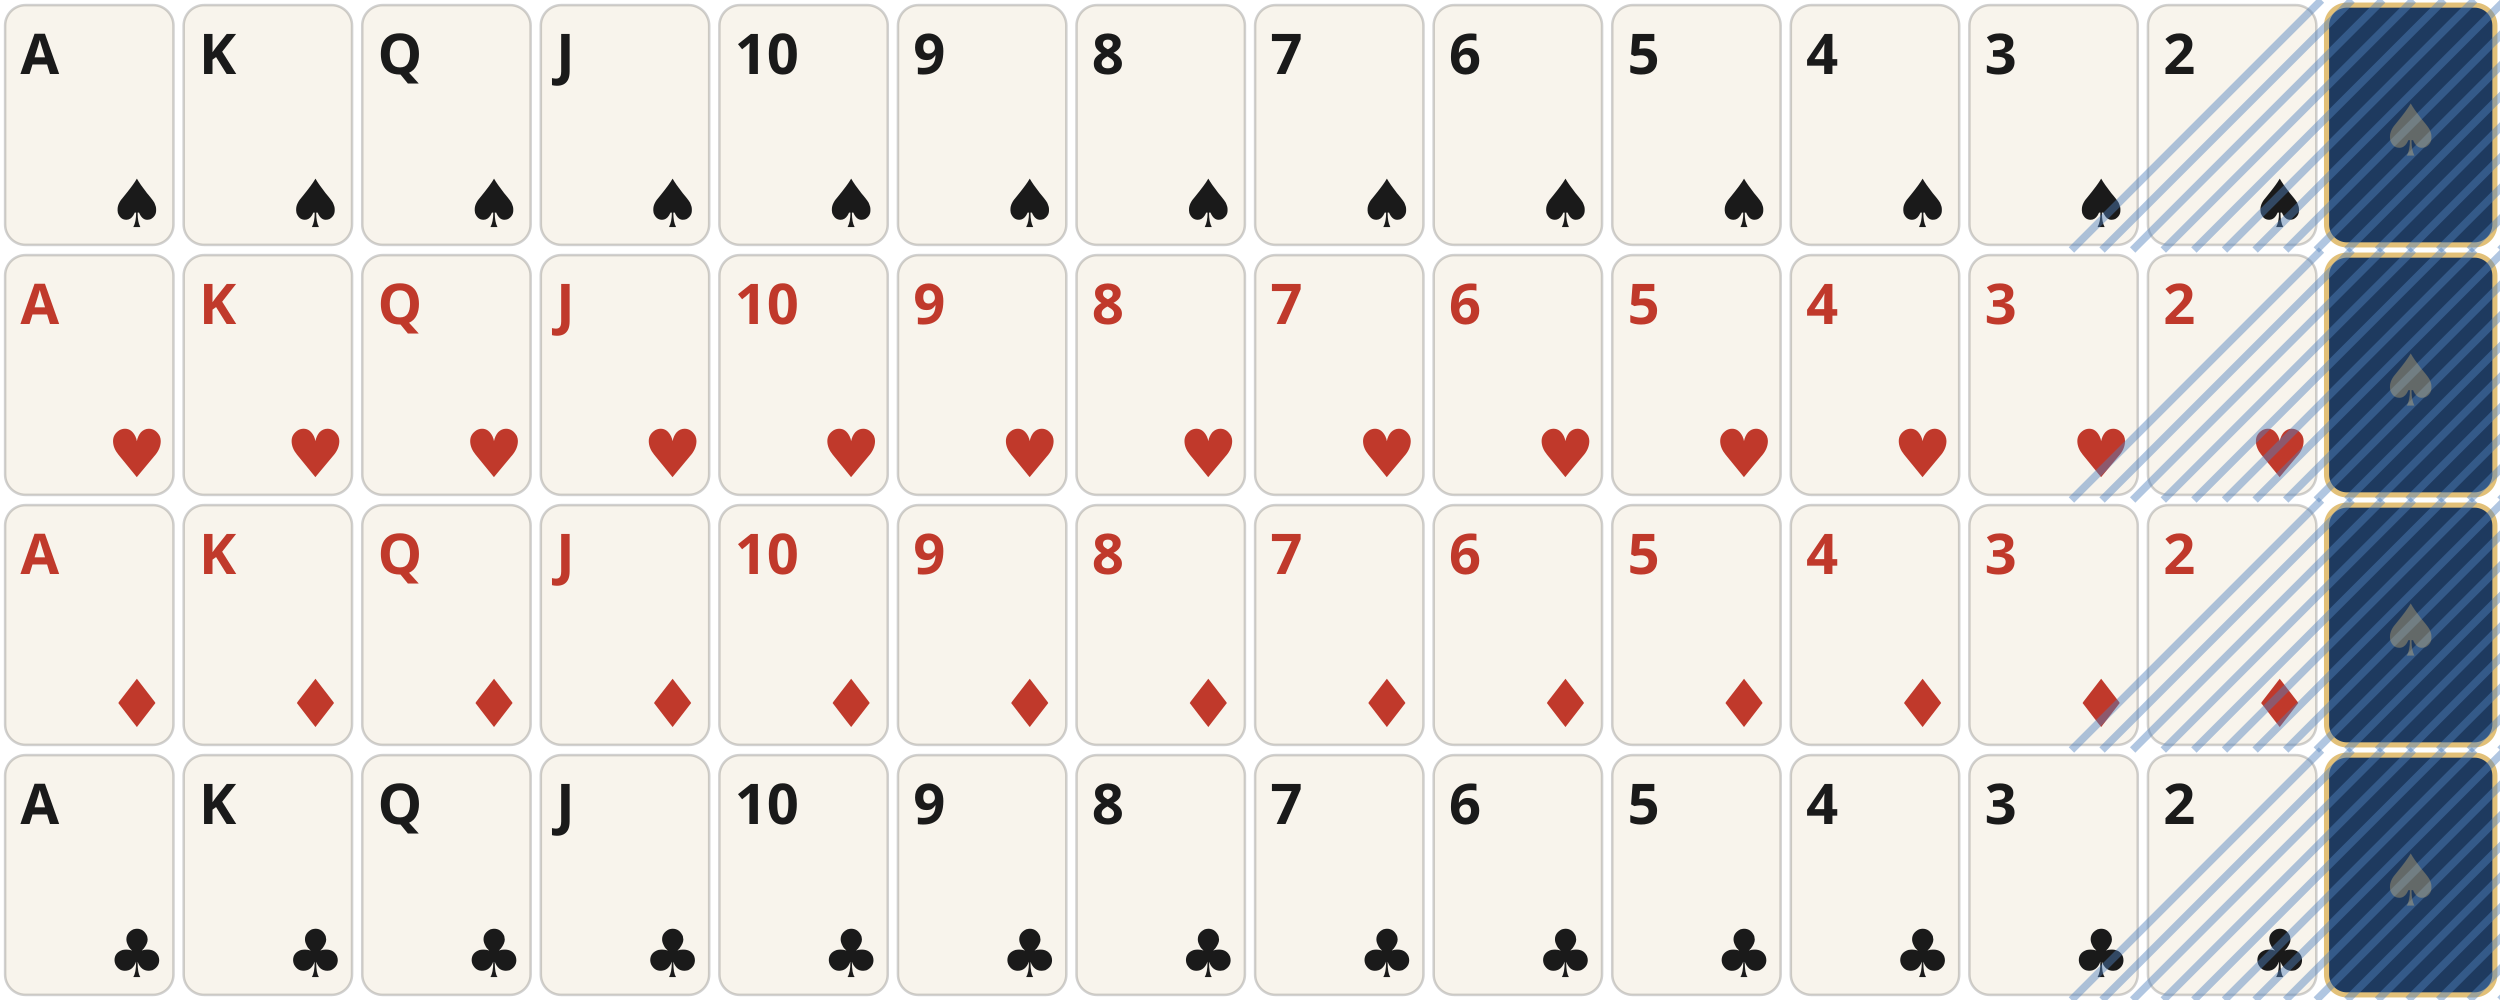
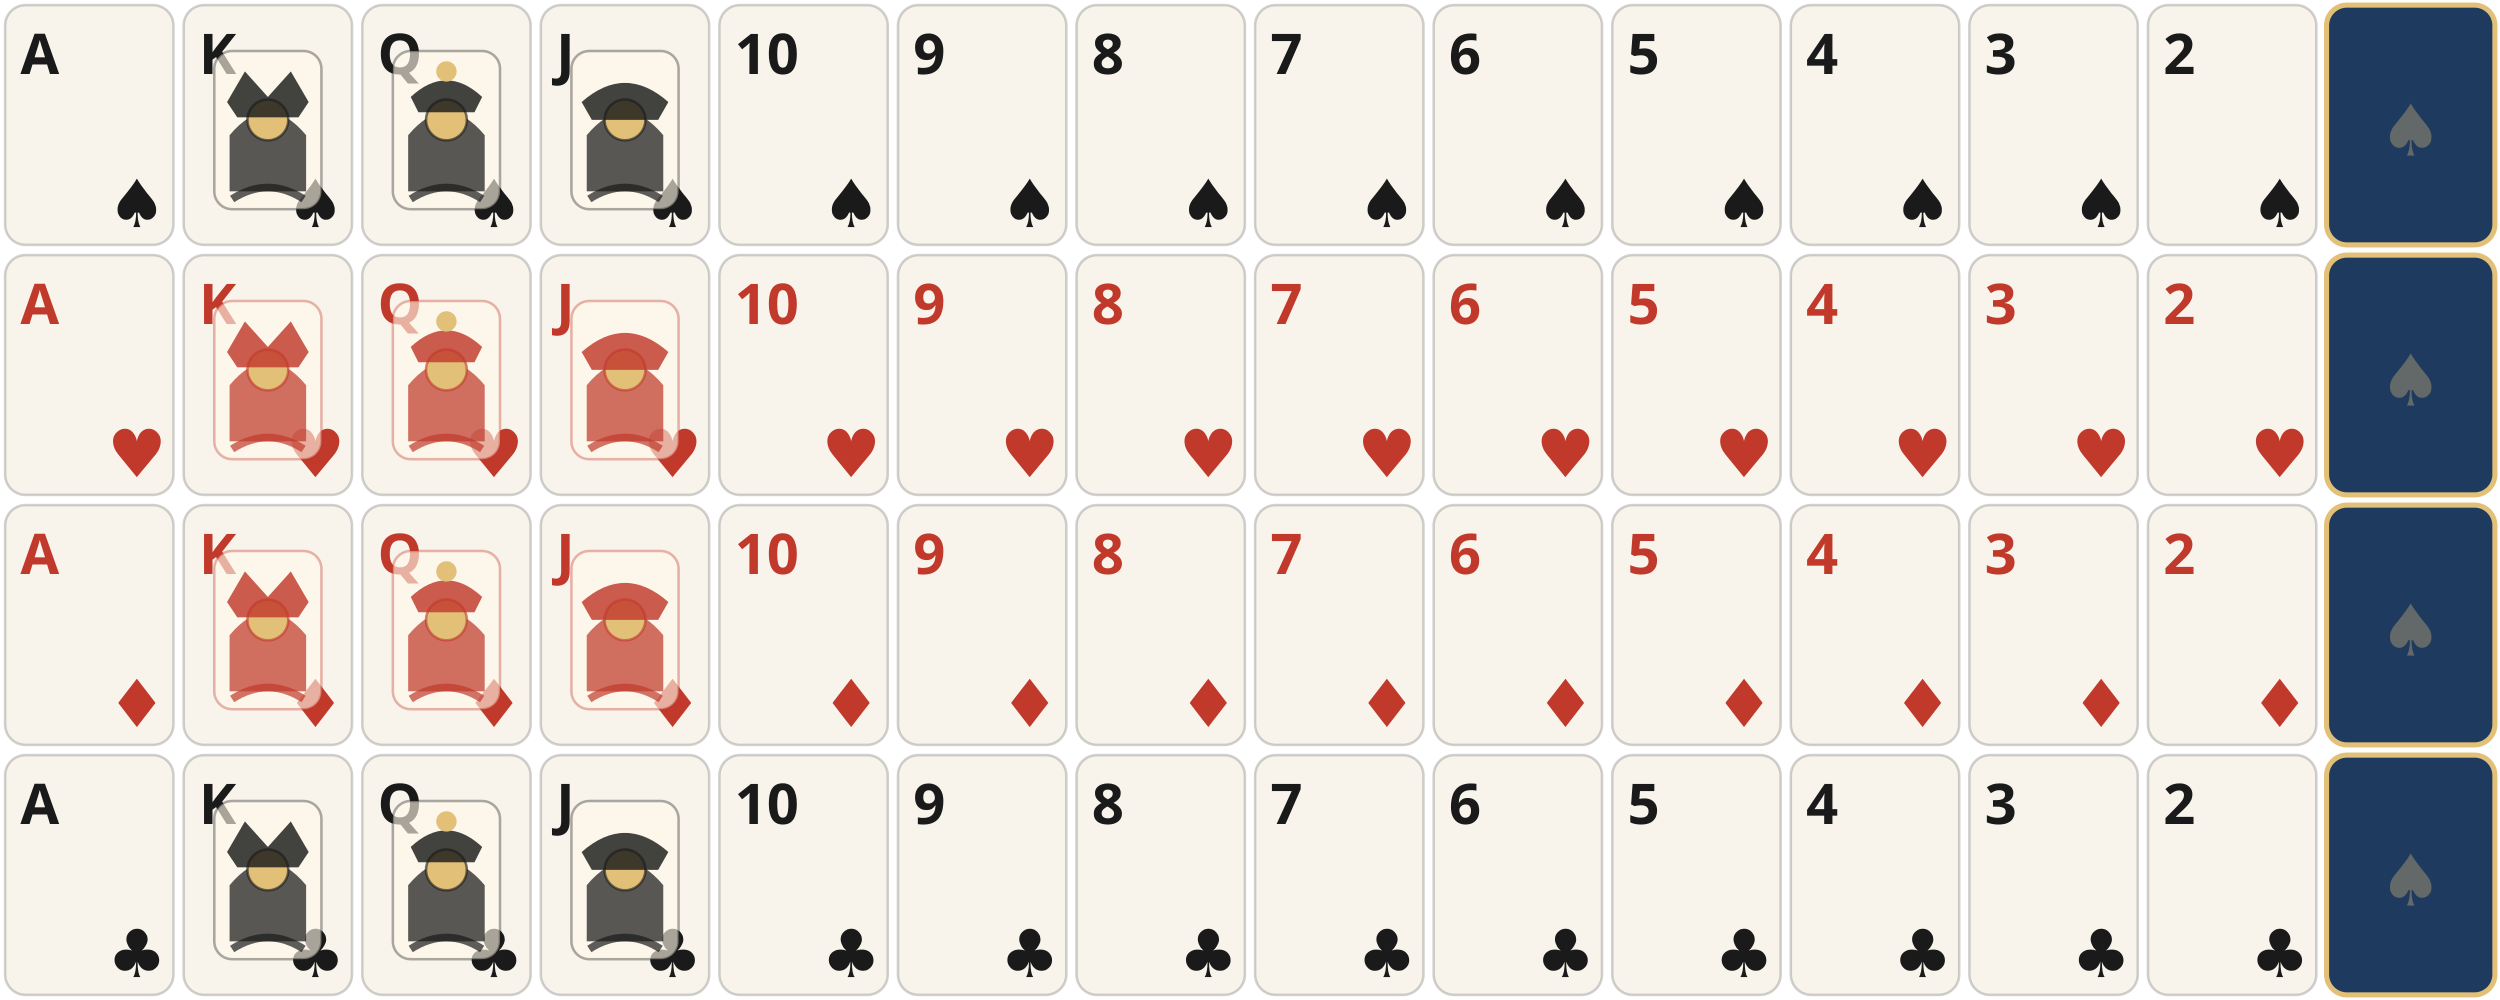
<svg xmlns="http://www.w3.org/2000/svg" width="980" height="392" viewBox="0 0 980 392">
  <rect x="2" y="2" width="66" height="94" rx="8" fill="#f8f4ec" stroke="#000" stroke-opacity=".18" />
  <text x="8" y="29" fill="#1a1a1a" font-family="PingFang SC,Hiragino Sans GB,Noto Sans SC,sans-serif" font-size="22" font-weight="700">A</text>
  <text x="42" y="89" fill="#1a1a1a" font-family="serif" font-size="26">♠</text>
  <rect x="72" y="2" width="66" height="94" rx="8" fill="#f8f4ec" stroke="#000" stroke-opacity=".18" />
  <text x="78" y="29" fill="#1a1a1a" font-family="PingFang SC,Hiragino Sans GB,Noto Sans SC,sans-serif" font-size="22" font-weight="700">K</text>
  <text x="112" y="89" fill="#1a1a1a" font-family="serif" font-size="26">♠</text>
+   <g>
+     <rect x="84" y="20" width="42" height="62" rx="7" fill="#fff8e8" fill-opacity=".62" stroke="#1a1a1a" stroke-opacity=".36" />
+     <path d="M 90 53 q 15 -18 30 0 v22 h-30 z" fill="#1a1a1a" fill-opacity=".72" />
+     <circle cx="105" cy="47" r="8" fill="#e2c078" stroke="#1a1a1a" stroke-opacity=".6" />
+     <path d="M 89 40 l 7 -12 9 10 9 -10 7 12 -4 6 h-24 z" fill="#1a1a1a" fill-opacity=".82" />
+     <path d="M 91 78 q 14 -9 28 0" fill="none" stroke="#1a1a1a" stroke-opacity=".7" stroke-width="3" />
+   </g>
  <rect x="142" y="2" width="66" height="94" rx="8" fill="#f8f4ec" stroke="#000" stroke-opacity=".18" />
  <text x="148" y="29" fill="#1a1a1a" font-family="PingFang SC,Hiragino Sans GB,Noto Sans SC,sans-serif" font-size="22" font-weight="700">Q</text>
  <text x="182" y="89" fill="#1a1a1a" font-family="serif" font-size="26">♠</text>
+   <g>
+     <rect x="154" y="20" width="42" height="62" rx="7" fill="#fff8e8" fill-opacity=".62" stroke="#1a1a1a" stroke-opacity=".36" />
+     <path d="M 160 53 q 15 -18 30 0 v22 h-30 z" fill="#1a1a1a" fill-opacity=".72" />
+     <circle cx="175" cy="47" r="8" fill="#e2c078" stroke="#1a1a1a" stroke-opacity=".6" />
+     <path d="M 161 38 q 14 -13 28 0 l -3 6 h-22 z" fill="#1a1a1a" fill-opacity=".82" />
+     <circle cx="175" cy="28" r="4" fill="#e2c078" />
+     <path d="M 161 78 q 14 -9 28 0" fill="none" stroke="#1a1a1a" stroke-opacity=".7" stroke-width="3" />
+   </g>
  <rect x="212" y="2" width="66" height="94" rx="8" fill="#f8f4ec" stroke="#000" stroke-opacity=".18" />
  <text x="218" y="29" fill="#1a1a1a" font-family="PingFang SC,Hiragino Sans GB,Noto Sans SC,sans-serif" font-size="22" font-weight="700">J</text>
  <text x="252" y="89" fill="#1a1a1a" font-family="serif" font-size="26">♠</text>
+   <g>
+     <rect x="224" y="20" width="42" height="62" rx="7" fill="#fff8e8" fill-opacity=".62" stroke="#1a1a1a" stroke-opacity=".36" />
+     <path d="M 230 53 q 15 -18 30 0 v22 h-30 z" fill="#1a1a1a" fill-opacity=".72" />
+     <circle cx="245" cy="47" r="8" fill="#e2c078" stroke="#1a1a1a" stroke-opacity=".6" />
+     <path d="M 228 40 q 17 -15 34 0 l -4 7 h-26 z" fill="#1a1a1a" fill-opacity=".82" />
+     <path d="M 231 78 q 14 -9 28 0" fill="none" stroke="#1a1a1a" stroke-opacity=".7" stroke-width="3" />
+   </g>
  <rect x="282" y="2" width="66" height="94" rx="8" fill="#f8f4ec" stroke="#000" stroke-opacity=".18" />
  <text x="288" y="29" fill="#1a1a1a" font-family="PingFang SC,Hiragino Sans GB,Noto Sans SC,sans-serif" font-size="22" font-weight="700">10</text>
  <text x="322" y="89" fill="#1a1a1a" font-family="serif" font-size="26">♠</text>
  <rect x="352" y="2" width="66" height="94" rx="8" fill="#f8f4ec" stroke="#000" stroke-opacity=".18" />
  <text x="358" y="29" fill="#1a1a1a" font-family="PingFang SC,Hiragino Sans GB,Noto Sans SC,sans-serif" font-size="22" font-weight="700">9</text>
  <text x="392" y="89" fill="#1a1a1a" font-family="serif" font-size="26">♠</text>
  <rect x="422" y="2" width="66" height="94" rx="8" fill="#f8f4ec" stroke="#000" stroke-opacity=".18" />
  <text x="428" y="29" fill="#1a1a1a" font-family="PingFang SC,Hiragino Sans GB,Noto Sans SC,sans-serif" font-size="22" font-weight="700">8</text>
  <text x="462" y="89" fill="#1a1a1a" font-family="serif" font-size="26">♠</text>
  <rect x="492" y="2" width="66" height="94" rx="8" fill="#f8f4ec" stroke="#000" stroke-opacity=".18" />
  <text x="498" y="29" fill="#1a1a1a" font-family="PingFang SC,Hiragino Sans GB,Noto Sans SC,sans-serif" font-size="22" font-weight="700">7</text>
  <text x="532" y="89" fill="#1a1a1a" font-family="serif" font-size="26">♠</text>
  <rect x="562" y="2" width="66" height="94" rx="8" fill="#f8f4ec" stroke="#000" stroke-opacity=".18" />
  <text x="568" y="29" fill="#1a1a1a" font-family="PingFang SC,Hiragino Sans GB,Noto Sans SC,sans-serif" font-size="22" font-weight="700">6</text>
  <text x="602" y="89" fill="#1a1a1a" font-family="serif" font-size="26">♠</text>
  <rect x="632" y="2" width="66" height="94" rx="8" fill="#f8f4ec" stroke="#000" stroke-opacity=".18" />
  <text x="638" y="29" fill="#1a1a1a" font-family="PingFang SC,Hiragino Sans GB,Noto Sans SC,sans-serif" font-size="22" font-weight="700">5</text>
  <text x="672" y="89" fill="#1a1a1a" font-family="serif" font-size="26">♠</text>
  <rect x="702" y="2" width="66" height="94" rx="8" fill="#f8f4ec" stroke="#000" stroke-opacity=".18" />
  <text x="708" y="29" fill="#1a1a1a" font-family="PingFang SC,Hiragino Sans GB,Noto Sans SC,sans-serif" font-size="22" font-weight="700">4</text>
  <text x="742" y="89" fill="#1a1a1a" font-family="serif" font-size="26">♠</text>
  <rect x="772" y="2" width="66" height="94" rx="8" fill="#f8f4ec" stroke="#000" stroke-opacity=".18" />
  <text x="778" y="29" fill="#1a1a1a" font-family="PingFang SC,Hiragino Sans GB,Noto Sans SC,sans-serif" font-size="22" font-weight="700">3</text>
  <text x="812" y="89" fill="#1a1a1a" font-family="serif" font-size="26">♠</text>
  <rect x="842" y="2" width="66" height="94" rx="8" fill="#f8f4ec" stroke="#000" stroke-opacity=".18" />
  <text x="848" y="29" fill="#1a1a1a" font-family="PingFang SC,Hiragino Sans GB,Noto Sans SC,sans-serif" font-size="22" font-weight="700">2</text>
  <text x="882" y="89" fill="#1a1a1a" font-family="serif" font-size="26">♠</text>
  <rect x="912" y="2" width="66" height="94" rx="8" fill="#1e3a5f" stroke="#e2c078" stroke-width="2" />
-   <path d="M 812 98 L 910 0" stroke="#5082be" stroke-opacity=".45" stroke-width="3" />
-   <path d="M 824 98 L 922 0" stroke="#5082be" stroke-opacity=".45" stroke-width="3" />
-   <path d="M 836 98 L 934 0" stroke="#5082be" stroke-opacity=".45" stroke-width="3" />
-   <path d="M 848 98 L 946 0" stroke="#5082be" stroke-opacity=".45" stroke-width="3" />
-   <path d="M 860 98 L 958 0" stroke="#5082be" stroke-opacity=".45" stroke-width="3" />
-   <path d="M 872 98 L 970 0" stroke="#5082be" stroke-opacity=".45" stroke-width="3" />
-   <path d="M 884 98 L 982 0" stroke="#5082be" stroke-opacity=".45" stroke-width="3" />
-   <path d="M 896 98 L 994 0" stroke="#5082be" stroke-opacity=".45" stroke-width="3" />
-   <path d="M 908 98 L 1006 0" stroke="#5082be" stroke-opacity=".45" stroke-width="3" />
-   <path d="M 920 98 L 1018 0" stroke="#5082be" stroke-opacity=".45" stroke-width="3" />
-   <path d="M 932 98 L 1030 0" stroke="#5082be" stroke-opacity=".45" stroke-width="3" />
-   <path d="M 944 98 L 1042 0" stroke="#5082be" stroke-opacity=".45" stroke-width="3" />
-   <path d="M 956 98 L 1054 0" stroke="#5082be" stroke-opacity=".45" stroke-width="3" />
-   <path d="M 968 98 L 1066 0" stroke="#5082be" stroke-opacity=".45" stroke-width="3" />
-   <path d="M 980 98 L 1078 0" stroke="#5082be" stroke-opacity=".45" stroke-width="3" />
-   <path d="M 992 98 L 1090 0" stroke="#5082be" stroke-opacity=".45" stroke-width="3" />
-   <path d="M 1004 98 L 1102 0" stroke="#5082be" stroke-opacity=".45" stroke-width="3" />
-   <path d="M 1016 98 L 1114 0" stroke="#5082be" stroke-opacity=".45" stroke-width="3" />
-   <path d="M 1028 98 L 1126 0" stroke="#5082be" stroke-opacity=".45" stroke-width="3" />
-   <path d="M 1040 98 L 1138 0" stroke="#5082be" stroke-opacity=".45" stroke-width="3" />
-   <path d="M 1052 98 L 1150 0" stroke="#5082be" stroke-opacity=".45" stroke-width="3" />
-   <path d="M 1064 98 L 1162 0" stroke="#5082be" stroke-opacity=".45" stroke-width="3" />
-   <path d="M 1076 98 L 1174 0" stroke="#5082be" stroke-opacity=".45" stroke-width="3" />
  <text x="945" y="61" text-anchor="middle" fill="#e2c078" fill-opacity=".35" font-family="serif" font-size="28">♠</text>
  <rect x="2" y="100" width="66" height="94" rx="8" fill="#f8f4ec" stroke="#000" stroke-opacity=".18" />
  <text x="8" y="127" fill="#c0392b" font-family="PingFang SC,Hiragino Sans GB,Noto Sans SC,sans-serif" font-size="22" font-weight="700">A</text>
  <text x="42" y="187" fill="#c0392b" font-family="serif" font-size="26">♥</text>
  <rect x="72" y="100" width="66" height="94" rx="8" fill="#f8f4ec" stroke="#000" stroke-opacity=".18" />
  <text x="78" y="127" fill="#c0392b" font-family="PingFang SC,Hiragino Sans GB,Noto Sans SC,sans-serif" font-size="22" font-weight="700">K</text>
  <text x="112" y="187" fill="#c0392b" font-family="serif" font-size="26">♥</text>
+   <g>
+     <rect x="84" y="118" width="42" height="62" rx="7" fill="#fff8e8" fill-opacity=".62" stroke="#c0392b" stroke-opacity=".36" />
+     <path d="M 90 151 q 15 -18 30 0 v22 h-30 z" fill="#c0392b" fill-opacity=".72" />
+     <circle cx="105" cy="145" r="8" fill="#e2c078" stroke="#c0392b" stroke-opacity=".6" />
+     <path d="M 89 138 l 7 -12 9 10 9 -10 7 12 -4 6 h-24 z" fill="#c0392b" fill-opacity=".82" />
+     <path d="M 91 176 q 14 -9 28 0" fill="none" stroke="#c0392b" stroke-opacity=".7" stroke-width="3" />
+   </g>
  <rect x="142" y="100" width="66" height="94" rx="8" fill="#f8f4ec" stroke="#000" stroke-opacity=".18" />
  <text x="148" y="127" fill="#c0392b" font-family="PingFang SC,Hiragino Sans GB,Noto Sans SC,sans-serif" font-size="22" font-weight="700">Q</text>
  <text x="182" y="187" fill="#c0392b" font-family="serif" font-size="26">♥</text>
+   <g>
+     <rect x="154" y="118" width="42" height="62" rx="7" fill="#fff8e8" fill-opacity=".62" stroke="#c0392b" stroke-opacity=".36" />
+     <path d="M 160 151 q 15 -18 30 0 v22 h-30 z" fill="#c0392b" fill-opacity=".72" />
+     <circle cx="175" cy="145" r="8" fill="#e2c078" stroke="#c0392b" stroke-opacity=".6" />
+     <path d="M 161 136 q 14 -13 28 0 l -3 6 h-22 z" fill="#c0392b" fill-opacity=".82" />
+     <circle cx="175" cy="126" r="4" fill="#e2c078" />
+     <path d="M 161 176 q 14 -9 28 0" fill="none" stroke="#c0392b" stroke-opacity=".7" stroke-width="3" />
+   </g>
  <rect x="212" y="100" width="66" height="94" rx="8" fill="#f8f4ec" stroke="#000" stroke-opacity=".18" />
  <text x="218" y="127" fill="#c0392b" font-family="PingFang SC,Hiragino Sans GB,Noto Sans SC,sans-serif" font-size="22" font-weight="700">J</text>
  <text x="252" y="187" fill="#c0392b" font-family="serif" font-size="26">♥</text>
+   <g>
+     <rect x="224" y="118" width="42" height="62" rx="7" fill="#fff8e8" fill-opacity=".62" stroke="#c0392b" stroke-opacity=".36" />
+     <path d="M 230 151 q 15 -18 30 0 v22 h-30 z" fill="#c0392b" fill-opacity=".72" />
+     <circle cx="245" cy="145" r="8" fill="#e2c078" stroke="#c0392b" stroke-opacity=".6" />
+     <path d="M 228 138 q 17 -15 34 0 l -4 7 h-26 z" fill="#c0392b" fill-opacity=".82" />
+     <path d="M 231 176 q 14 -9 28 0" fill="none" stroke="#c0392b" stroke-opacity=".7" stroke-width="3" />
+   </g>
  <rect x="282" y="100" width="66" height="94" rx="8" fill="#f8f4ec" stroke="#000" stroke-opacity=".18" />
  <text x="288" y="127" fill="#c0392b" font-family="PingFang SC,Hiragino Sans GB,Noto Sans SC,sans-serif" font-size="22" font-weight="700">10</text>
  <text x="322" y="187" fill="#c0392b" font-family="serif" font-size="26">♥</text>
  <rect x="352" y="100" width="66" height="94" rx="8" fill="#f8f4ec" stroke="#000" stroke-opacity=".18" />
  <text x="358" y="127" fill="#c0392b" font-family="PingFang SC,Hiragino Sans GB,Noto Sans SC,sans-serif" font-size="22" font-weight="700">9</text>
  <text x="392" y="187" fill="#c0392b" font-family="serif" font-size="26">♥</text>
  <rect x="422" y="100" width="66" height="94" rx="8" fill="#f8f4ec" stroke="#000" stroke-opacity=".18" />
  <text x="428" y="127" fill="#c0392b" font-family="PingFang SC,Hiragino Sans GB,Noto Sans SC,sans-serif" font-size="22" font-weight="700">8</text>
  <text x="462" y="187" fill="#c0392b" font-family="serif" font-size="26">♥</text>
  <rect x="492" y="100" width="66" height="94" rx="8" fill="#f8f4ec" stroke="#000" stroke-opacity=".18" />
  <text x="498" y="127" fill="#c0392b" font-family="PingFang SC,Hiragino Sans GB,Noto Sans SC,sans-serif" font-size="22" font-weight="700">7</text>
  <text x="532" y="187" fill="#c0392b" font-family="serif" font-size="26">♥</text>
  <rect x="562" y="100" width="66" height="94" rx="8" fill="#f8f4ec" stroke="#000" stroke-opacity=".18" />
  <text x="568" y="127" fill="#c0392b" font-family="PingFang SC,Hiragino Sans GB,Noto Sans SC,sans-serif" font-size="22" font-weight="700">6</text>
  <text x="602" y="187" fill="#c0392b" font-family="serif" font-size="26">♥</text>
  <rect x="632" y="100" width="66" height="94" rx="8" fill="#f8f4ec" stroke="#000" stroke-opacity=".18" />
  <text x="638" y="127" fill="#c0392b" font-family="PingFang SC,Hiragino Sans GB,Noto Sans SC,sans-serif" font-size="22" font-weight="700">5</text>
  <text x="672" y="187" fill="#c0392b" font-family="serif" font-size="26">♥</text>
  <rect x="702" y="100" width="66" height="94" rx="8" fill="#f8f4ec" stroke="#000" stroke-opacity=".18" />
  <text x="708" y="127" fill="#c0392b" font-family="PingFang SC,Hiragino Sans GB,Noto Sans SC,sans-serif" font-size="22" font-weight="700">4</text>
  <text x="742" y="187" fill="#c0392b" font-family="serif" font-size="26">♥</text>
  <rect x="772" y="100" width="66" height="94" rx="8" fill="#f8f4ec" stroke="#000" stroke-opacity=".18" />
  <text x="778" y="127" fill="#c0392b" font-family="PingFang SC,Hiragino Sans GB,Noto Sans SC,sans-serif" font-size="22" font-weight="700">3</text>
  <text x="812" y="187" fill="#c0392b" font-family="serif" font-size="26">♥</text>
  <rect x="842" y="100" width="66" height="94" rx="8" fill="#f8f4ec" stroke="#000" stroke-opacity=".18" />
  <text x="848" y="127" fill="#c0392b" font-family="PingFang SC,Hiragino Sans GB,Noto Sans SC,sans-serif" font-size="22" font-weight="700">2</text>
  <text x="882" y="187" fill="#c0392b" font-family="serif" font-size="26">♥</text>
  <rect x="912" y="100" width="66" height="94" rx="8" fill="#1e3a5f" stroke="#e2c078" stroke-width="2" />
-   <path d="M 812 196 L 910 98" stroke="#5082be" stroke-opacity=".45" stroke-width="3" />
-   <path d="M 824 196 L 922 98" stroke="#5082be" stroke-opacity=".45" stroke-width="3" />
-   <path d="M 836 196 L 934 98" stroke="#5082be" stroke-opacity=".45" stroke-width="3" />
-   <path d="M 848 196 L 946 98" stroke="#5082be" stroke-opacity=".45" stroke-width="3" />
-   <path d="M 860 196 L 958 98" stroke="#5082be" stroke-opacity=".45" stroke-width="3" />
-   <path d="M 872 196 L 970 98" stroke="#5082be" stroke-opacity=".45" stroke-width="3" />
-   <path d="M 884 196 L 982 98" stroke="#5082be" stroke-opacity=".45" stroke-width="3" />
-   <path d="M 896 196 L 994 98" stroke="#5082be" stroke-opacity=".45" stroke-width="3" />
-   <path d="M 908 196 L 1006 98" stroke="#5082be" stroke-opacity=".45" stroke-width="3" />
-   <path d="M 920 196 L 1018 98" stroke="#5082be" stroke-opacity=".45" stroke-width="3" />
-   <path d="M 932 196 L 1030 98" stroke="#5082be" stroke-opacity=".45" stroke-width="3" />
-   <path d="M 944 196 L 1042 98" stroke="#5082be" stroke-opacity=".45" stroke-width="3" />
-   <path d="M 956 196 L 1054 98" stroke="#5082be" stroke-opacity=".45" stroke-width="3" />
-   <path d="M 968 196 L 1066 98" stroke="#5082be" stroke-opacity=".45" stroke-width="3" />
-   <path d="M 980 196 L 1078 98" stroke="#5082be" stroke-opacity=".45" stroke-width="3" />
-   <path d="M 992 196 L 1090 98" stroke="#5082be" stroke-opacity=".45" stroke-width="3" />
-   <path d="M 1004 196 L 1102 98" stroke="#5082be" stroke-opacity=".45" stroke-width="3" />
-   <path d="M 1016 196 L 1114 98" stroke="#5082be" stroke-opacity=".45" stroke-width="3" />
-   <path d="M 1028 196 L 1126 98" stroke="#5082be" stroke-opacity=".45" stroke-width="3" />
-   <path d="M 1040 196 L 1138 98" stroke="#5082be" stroke-opacity=".45" stroke-width="3" />
-   <path d="M 1052 196 L 1150 98" stroke="#5082be" stroke-opacity=".45" stroke-width="3" />
-   <path d="M 1064 196 L 1162 98" stroke="#5082be" stroke-opacity=".45" stroke-width="3" />
-   <path d="M 1076 196 L 1174 98" stroke="#5082be" stroke-opacity=".45" stroke-width="3" />
  <text x="945" y="159" text-anchor="middle" fill="#e2c078" fill-opacity=".35" font-family="serif" font-size="28">♠</text>
  <rect x="2" y="198" width="66" height="94" rx="8" fill="#f8f4ec" stroke="#000" stroke-opacity=".18" />
  <text x="8" y="225" fill="#c0392b" font-family="PingFang SC,Hiragino Sans GB,Noto Sans SC,sans-serif" font-size="22" font-weight="700">A</text>
  <text x="42" y="285" fill="#c0392b" font-family="serif" font-size="26">♦</text>
  <rect x="72" y="198" width="66" height="94" rx="8" fill="#f8f4ec" stroke="#000" stroke-opacity=".18" />
  <text x="78" y="225" fill="#c0392b" font-family="PingFang SC,Hiragino Sans GB,Noto Sans SC,sans-serif" font-size="22" font-weight="700">K</text>
  <text x="112" y="285" fill="#c0392b" font-family="serif" font-size="26">♦</text>
+   <g>
+     <rect x="84" y="216" width="42" height="62" rx="7" fill="#fff8e8" fill-opacity=".62" stroke="#c0392b" stroke-opacity=".36" />
+     <path d="M 90 249 q 15 -18 30 0 v22 h-30 z" fill="#c0392b" fill-opacity=".72" />
+     <circle cx="105" cy="243" r="8" fill="#e2c078" stroke="#c0392b" stroke-opacity=".6" />
+     <path d="M 89 236 l 7 -12 9 10 9 -10 7 12 -4 6 h-24 z" fill="#c0392b" fill-opacity=".82" />
+     <path d="M 91 274 q 14 -9 28 0" fill="none" stroke="#c0392b" stroke-opacity=".7" stroke-width="3" />
+   </g>
  <rect x="142" y="198" width="66" height="94" rx="8" fill="#f8f4ec" stroke="#000" stroke-opacity=".18" />
  <text x="148" y="225" fill="#c0392b" font-family="PingFang SC,Hiragino Sans GB,Noto Sans SC,sans-serif" font-size="22" font-weight="700">Q</text>
  <text x="182" y="285" fill="#c0392b" font-family="serif" font-size="26">♦</text>
+   <g>
+     <rect x="154" y="216" width="42" height="62" rx="7" fill="#fff8e8" fill-opacity=".62" stroke="#c0392b" stroke-opacity=".36" />
+     <path d="M 160 249 q 15 -18 30 0 v22 h-30 z" fill="#c0392b" fill-opacity=".72" />
+     <circle cx="175" cy="243" r="8" fill="#e2c078" stroke="#c0392b" stroke-opacity=".6" />
+     <path d="M 161 234 q 14 -13 28 0 l -3 6 h-22 z" fill="#c0392b" fill-opacity=".82" />
+     <circle cx="175" cy="224" r="4" fill="#e2c078" />
+     <path d="M 161 274 q 14 -9 28 0" fill="none" stroke="#c0392b" stroke-opacity=".7" stroke-width="3" />
+   </g>
  <rect x="212" y="198" width="66" height="94" rx="8" fill="#f8f4ec" stroke="#000" stroke-opacity=".18" />
  <text x="218" y="225" fill="#c0392b" font-family="PingFang SC,Hiragino Sans GB,Noto Sans SC,sans-serif" font-size="22" font-weight="700">J</text>
  <text x="252" y="285" fill="#c0392b" font-family="serif" font-size="26">♦</text>
+   <g>
+     <rect x="224" y="216" width="42" height="62" rx="7" fill="#fff8e8" fill-opacity=".62" stroke="#c0392b" stroke-opacity=".36" />
+     <path d="M 230 249 q 15 -18 30 0 v22 h-30 z" fill="#c0392b" fill-opacity=".72" />
+     <circle cx="245" cy="243" r="8" fill="#e2c078" stroke="#c0392b" stroke-opacity=".6" />
+     <path d="M 228 236 q 17 -15 34 0 l -4 7 h-26 z" fill="#c0392b" fill-opacity=".82" />
+     <path d="M 231 274 q 14 -9 28 0" fill="none" stroke="#c0392b" stroke-opacity=".7" stroke-width="3" />
+   </g>
  <rect x="282" y="198" width="66" height="94" rx="8" fill="#f8f4ec" stroke="#000" stroke-opacity=".18" />
  <text x="288" y="225" fill="#c0392b" font-family="PingFang SC,Hiragino Sans GB,Noto Sans SC,sans-serif" font-size="22" font-weight="700">10</text>
  <text x="322" y="285" fill="#c0392b" font-family="serif" font-size="26">♦</text>
  <rect x="352" y="198" width="66" height="94" rx="8" fill="#f8f4ec" stroke="#000" stroke-opacity=".18" />
  <text x="358" y="225" fill="#c0392b" font-family="PingFang SC,Hiragino Sans GB,Noto Sans SC,sans-serif" font-size="22" font-weight="700">9</text>
  <text x="392" y="285" fill="#c0392b" font-family="serif" font-size="26">♦</text>
  <rect x="422" y="198" width="66" height="94" rx="8" fill="#f8f4ec" stroke="#000" stroke-opacity=".18" />
  <text x="428" y="225" fill="#c0392b" font-family="PingFang SC,Hiragino Sans GB,Noto Sans SC,sans-serif" font-size="22" font-weight="700">8</text>
  <text x="462" y="285" fill="#c0392b" font-family="serif" font-size="26">♦</text>
  <rect x="492" y="198" width="66" height="94" rx="8" fill="#f8f4ec" stroke="#000" stroke-opacity=".18" />
  <text x="498" y="225" fill="#c0392b" font-family="PingFang SC,Hiragino Sans GB,Noto Sans SC,sans-serif" font-size="22" font-weight="700">7</text>
  <text x="532" y="285" fill="#c0392b" font-family="serif" font-size="26">♦</text>
  <rect x="562" y="198" width="66" height="94" rx="8" fill="#f8f4ec" stroke="#000" stroke-opacity=".18" />
  <text x="568" y="225" fill="#c0392b" font-family="PingFang SC,Hiragino Sans GB,Noto Sans SC,sans-serif" font-size="22" font-weight="700">6</text>
  <text x="602" y="285" fill="#c0392b" font-family="serif" font-size="26">♦</text>
  <rect x="632" y="198" width="66" height="94" rx="8" fill="#f8f4ec" stroke="#000" stroke-opacity=".18" />
  <text x="638" y="225" fill="#c0392b" font-family="PingFang SC,Hiragino Sans GB,Noto Sans SC,sans-serif" font-size="22" font-weight="700">5</text>
  <text x="672" y="285" fill="#c0392b" font-family="serif" font-size="26">♦</text>
  <rect x="702" y="198" width="66" height="94" rx="8" fill="#f8f4ec" stroke="#000" stroke-opacity=".18" />
  <text x="708" y="225" fill="#c0392b" font-family="PingFang SC,Hiragino Sans GB,Noto Sans SC,sans-serif" font-size="22" font-weight="700">4</text>
  <text x="742" y="285" fill="#c0392b" font-family="serif" font-size="26">♦</text>
  <rect x="772" y="198" width="66" height="94" rx="8" fill="#f8f4ec" stroke="#000" stroke-opacity=".18" />
  <text x="778" y="225" fill="#c0392b" font-family="PingFang SC,Hiragino Sans GB,Noto Sans SC,sans-serif" font-size="22" font-weight="700">3</text>
  <text x="812" y="285" fill="#c0392b" font-family="serif" font-size="26">♦</text>
  <rect x="842" y="198" width="66" height="94" rx="8" fill="#f8f4ec" stroke="#000" stroke-opacity=".18" />
  <text x="848" y="225" fill="#c0392b" font-family="PingFang SC,Hiragino Sans GB,Noto Sans SC,sans-serif" font-size="22" font-weight="700">2</text>
  <text x="882" y="285" fill="#c0392b" font-family="serif" font-size="26">♦</text>
  <rect x="912" y="198" width="66" height="94" rx="8" fill="#1e3a5f" stroke="#e2c078" stroke-width="2" />
-   <path d="M 812 294 L 910 196" stroke="#5082be" stroke-opacity=".45" stroke-width="3" />
-   <path d="M 824 294 L 922 196" stroke="#5082be" stroke-opacity=".45" stroke-width="3" />
-   <path d="M 836 294 L 934 196" stroke="#5082be" stroke-opacity=".45" stroke-width="3" />
-   <path d="M 848 294 L 946 196" stroke="#5082be" stroke-opacity=".45" stroke-width="3" />
-   <path d="M 860 294 L 958 196" stroke="#5082be" stroke-opacity=".45" stroke-width="3" />
-   <path d="M 872 294 L 970 196" stroke="#5082be" stroke-opacity=".45" stroke-width="3" />
-   <path d="M 884 294 L 982 196" stroke="#5082be" stroke-opacity=".45" stroke-width="3" />
-   <path d="M 896 294 L 994 196" stroke="#5082be" stroke-opacity=".45" stroke-width="3" />
-   <path d="M 908 294 L 1006 196" stroke="#5082be" stroke-opacity=".45" stroke-width="3" />
-   <path d="M 920 294 L 1018 196" stroke="#5082be" stroke-opacity=".45" stroke-width="3" />
-   <path d="M 932 294 L 1030 196" stroke="#5082be" stroke-opacity=".45" stroke-width="3" />
-   <path d="M 944 294 L 1042 196" stroke="#5082be" stroke-opacity=".45" stroke-width="3" />
-   <path d="M 956 294 L 1054 196" stroke="#5082be" stroke-opacity=".45" stroke-width="3" />
-   <path d="M 968 294 L 1066 196" stroke="#5082be" stroke-opacity=".45" stroke-width="3" />
-   <path d="M 980 294 L 1078 196" stroke="#5082be" stroke-opacity=".45" stroke-width="3" />
-   <path d="M 992 294 L 1090 196" stroke="#5082be" stroke-opacity=".45" stroke-width="3" />
-   <path d="M 1004 294 L 1102 196" stroke="#5082be" stroke-opacity=".45" stroke-width="3" />
-   <path d="M 1016 294 L 1114 196" stroke="#5082be" stroke-opacity=".45" stroke-width="3" />
-   <path d="M 1028 294 L 1126 196" stroke="#5082be" stroke-opacity=".45" stroke-width="3" />
-   <path d="M 1040 294 L 1138 196" stroke="#5082be" stroke-opacity=".45" stroke-width="3" />
-   <path d="M 1052 294 L 1150 196" stroke="#5082be" stroke-opacity=".45" stroke-width="3" />
-   <path d="M 1064 294 L 1162 196" stroke="#5082be" stroke-opacity=".45" stroke-width="3" />
-   <path d="M 1076 294 L 1174 196" stroke="#5082be" stroke-opacity=".45" stroke-width="3" />
  <text x="945" y="257" text-anchor="middle" fill="#e2c078" fill-opacity=".35" font-family="serif" font-size="28">♠</text>
  <rect x="2" y="296" width="66" height="94" rx="8" fill="#f8f4ec" stroke="#000" stroke-opacity=".18" />
  <text x="8" y="323" fill="#1a1a1a" font-family="PingFang SC,Hiragino Sans GB,Noto Sans SC,sans-serif" font-size="22" font-weight="700">A</text>
  <text x="42" y="383" fill="#1a1a1a" font-family="serif" font-size="26">♣</text>
  <rect x="72" y="296" width="66" height="94" rx="8" fill="#f8f4ec" stroke="#000" stroke-opacity=".18" />
  <text x="78" y="323" fill="#1a1a1a" font-family="PingFang SC,Hiragino Sans GB,Noto Sans SC,sans-serif" font-size="22" font-weight="700">K</text>
  <text x="112" y="383" fill="#1a1a1a" font-family="serif" font-size="26">♣</text>
+   <g>
+     <rect x="84" y="314" width="42" height="62" rx="7" fill="#fff8e8" fill-opacity=".62" stroke="#1a1a1a" stroke-opacity=".36" />
+     <path d="M 90 347 q 15 -18 30 0 v22 h-30 z" fill="#1a1a1a" fill-opacity=".72" />
+     <circle cx="105" cy="341" r="8" fill="#e2c078" stroke="#1a1a1a" stroke-opacity=".6" />
+     <path d="M 89 334 l 7 -12 9 10 9 -10 7 12 -4 6 h-24 z" fill="#1a1a1a" fill-opacity=".82" />
+     <path d="M 91 372 q 14 -9 28 0" fill="none" stroke="#1a1a1a" stroke-opacity=".7" stroke-width="3" />
+   </g>
  <rect x="142" y="296" width="66" height="94" rx="8" fill="#f8f4ec" stroke="#000" stroke-opacity=".18" />
  <text x="148" y="323" fill="#1a1a1a" font-family="PingFang SC,Hiragino Sans GB,Noto Sans SC,sans-serif" font-size="22" font-weight="700">Q</text>
  <text x="182" y="383" fill="#1a1a1a" font-family="serif" font-size="26">♣</text>
+   <g>
+     <rect x="154" y="314" width="42" height="62" rx="7" fill="#fff8e8" fill-opacity=".62" stroke="#1a1a1a" stroke-opacity=".36" />
+     <path d="M 160 347 q 15 -18 30 0 v22 h-30 z" fill="#1a1a1a" fill-opacity=".72" />
+     <circle cx="175" cy="341" r="8" fill="#e2c078" stroke="#1a1a1a" stroke-opacity=".6" />
+     <path d="M 161 332 q 14 -13 28 0 l -3 6 h-22 z" fill="#1a1a1a" fill-opacity=".82" />
+     <circle cx="175" cy="322" r="4" fill="#e2c078" />
+     <path d="M 161 372 q 14 -9 28 0" fill="none" stroke="#1a1a1a" stroke-opacity=".7" stroke-width="3" />
+   </g>
  <rect x="212" y="296" width="66" height="94" rx="8" fill="#f8f4ec" stroke="#000" stroke-opacity=".18" />
  <text x="218" y="323" fill="#1a1a1a" font-family="PingFang SC,Hiragino Sans GB,Noto Sans SC,sans-serif" font-size="22" font-weight="700">J</text>
  <text x="252" y="383" fill="#1a1a1a" font-family="serif" font-size="26">♣</text>
+   <g>
+     <rect x="224" y="314" width="42" height="62" rx="7" fill="#fff8e8" fill-opacity=".62" stroke="#1a1a1a" stroke-opacity=".36" />
+     <path d="M 230 347 q 15 -18 30 0 v22 h-30 z" fill="#1a1a1a" fill-opacity=".72" />
+     <circle cx="245" cy="341" r="8" fill="#e2c078" stroke="#1a1a1a" stroke-opacity=".6" />
+     <path d="M 228 334 q 17 -15 34 0 l -4 7 h-26 z" fill="#1a1a1a" fill-opacity=".82" />
+     <path d="M 231 372 q 14 -9 28 0" fill="none" stroke="#1a1a1a" stroke-opacity=".7" stroke-width="3" />
+   </g>
  <rect x="282" y="296" width="66" height="94" rx="8" fill="#f8f4ec" stroke="#000" stroke-opacity=".18" />
  <text x="288" y="323" fill="#1a1a1a" font-family="PingFang SC,Hiragino Sans GB,Noto Sans SC,sans-serif" font-size="22" font-weight="700">10</text>
  <text x="322" y="383" fill="#1a1a1a" font-family="serif" font-size="26">♣</text>
  <rect x="352" y="296" width="66" height="94" rx="8" fill="#f8f4ec" stroke="#000" stroke-opacity=".18" />
  <text x="358" y="323" fill="#1a1a1a" font-family="PingFang SC,Hiragino Sans GB,Noto Sans SC,sans-serif" font-size="22" font-weight="700">9</text>
  <text x="392" y="383" fill="#1a1a1a" font-family="serif" font-size="26">♣</text>
  <rect x="422" y="296" width="66" height="94" rx="8" fill="#f8f4ec" stroke="#000" stroke-opacity=".18" />
  <text x="428" y="323" fill="#1a1a1a" font-family="PingFang SC,Hiragino Sans GB,Noto Sans SC,sans-serif" font-size="22" font-weight="700">8</text>
  <text x="462" y="383" fill="#1a1a1a" font-family="serif" font-size="26">♣</text>
  <rect x="492" y="296" width="66" height="94" rx="8" fill="#f8f4ec" stroke="#000" stroke-opacity=".18" />
  <text x="498" y="323" fill="#1a1a1a" font-family="PingFang SC,Hiragino Sans GB,Noto Sans SC,sans-serif" font-size="22" font-weight="700">7</text>
  <text x="532" y="383" fill="#1a1a1a" font-family="serif" font-size="26">♣</text>
  <rect x="562" y="296" width="66" height="94" rx="8" fill="#f8f4ec" stroke="#000" stroke-opacity=".18" />
  <text x="568" y="323" fill="#1a1a1a" font-family="PingFang SC,Hiragino Sans GB,Noto Sans SC,sans-serif" font-size="22" font-weight="700">6</text>
  <text x="602" y="383" fill="#1a1a1a" font-family="serif" font-size="26">♣</text>
  <rect x="632" y="296" width="66" height="94" rx="8" fill="#f8f4ec" stroke="#000" stroke-opacity=".18" />
  <text x="638" y="323" fill="#1a1a1a" font-family="PingFang SC,Hiragino Sans GB,Noto Sans SC,sans-serif" font-size="22" font-weight="700">5</text>
  <text x="672" y="383" fill="#1a1a1a" font-family="serif" font-size="26">♣</text>
  <rect x="702" y="296" width="66" height="94" rx="8" fill="#f8f4ec" stroke="#000" stroke-opacity=".18" />
  <text x="708" y="323" fill="#1a1a1a" font-family="PingFang SC,Hiragino Sans GB,Noto Sans SC,sans-serif" font-size="22" font-weight="700">4</text>
  <text x="742" y="383" fill="#1a1a1a" font-family="serif" font-size="26">♣</text>
  <rect x="772" y="296" width="66" height="94" rx="8" fill="#f8f4ec" stroke="#000" stroke-opacity=".18" />
  <text x="778" y="323" fill="#1a1a1a" font-family="PingFang SC,Hiragino Sans GB,Noto Sans SC,sans-serif" font-size="22" font-weight="700">3</text>
  <text x="812" y="383" fill="#1a1a1a" font-family="serif" font-size="26">♣</text>
  <rect x="842" y="296" width="66" height="94" rx="8" fill="#f8f4ec" stroke="#000" stroke-opacity=".18" />
  <text x="848" y="323" fill="#1a1a1a" font-family="PingFang SC,Hiragino Sans GB,Noto Sans SC,sans-serif" font-size="22" font-weight="700">2</text>
  <text x="882" y="383" fill="#1a1a1a" font-family="serif" font-size="26">♣</text>
  <rect x="912" y="296" width="66" height="94" rx="8" fill="#1e3a5f" stroke="#e2c078" stroke-width="2" />
-   <path d="M 812 392 L 910 294" stroke="#5082be" stroke-opacity=".45" stroke-width="3" />
-   <path d="M 824 392 L 922 294" stroke="#5082be" stroke-opacity=".45" stroke-width="3" />
-   <path d="M 836 392 L 934 294" stroke="#5082be" stroke-opacity=".45" stroke-width="3" />
-   <path d="M 848 392 L 946 294" stroke="#5082be" stroke-opacity=".45" stroke-width="3" />
-   <path d="M 860 392 L 958 294" stroke="#5082be" stroke-opacity=".45" stroke-width="3" />
-   <path d="M 872 392 L 970 294" stroke="#5082be" stroke-opacity=".45" stroke-width="3" />
-   <path d="M 884 392 L 982 294" stroke="#5082be" stroke-opacity=".45" stroke-width="3" />
-   <path d="M 896 392 L 994 294" stroke="#5082be" stroke-opacity=".45" stroke-width="3" />
-   <path d="M 908 392 L 1006 294" stroke="#5082be" stroke-opacity=".45" stroke-width="3" />
-   <path d="M 920 392 L 1018 294" stroke="#5082be" stroke-opacity=".45" stroke-width="3" />
-   <path d="M 932 392 L 1030 294" stroke="#5082be" stroke-opacity=".45" stroke-width="3" />
-   <path d="M 944 392 L 1042 294" stroke="#5082be" stroke-opacity=".45" stroke-width="3" />
-   <path d="M 956 392 L 1054 294" stroke="#5082be" stroke-opacity=".45" stroke-width="3" />
-   <path d="M 968 392 L 1066 294" stroke="#5082be" stroke-opacity=".45" stroke-width="3" />
-   <path d="M 980 392 L 1078 294" stroke="#5082be" stroke-opacity=".45" stroke-width="3" />
-   <path d="M 992 392 L 1090 294" stroke="#5082be" stroke-opacity=".45" stroke-width="3" />
-   <path d="M 1004 392 L 1102 294" stroke="#5082be" stroke-opacity=".45" stroke-width="3" />
-   <path d="M 1016 392 L 1114 294" stroke="#5082be" stroke-opacity=".45" stroke-width="3" />
-   <path d="M 1028 392 L 1126 294" stroke="#5082be" stroke-opacity=".45" stroke-width="3" />
-   <path d="M 1040 392 L 1138 294" stroke="#5082be" stroke-opacity=".45" stroke-width="3" />
-   <path d="M 1052 392 L 1150 294" stroke="#5082be" stroke-opacity=".45" stroke-width="3" />
-   <path d="M 1064 392 L 1162 294" stroke="#5082be" stroke-opacity=".45" stroke-width="3" />
-   <path d="M 1076 392 L 1174 294" stroke="#5082be" stroke-opacity=".45" stroke-width="3" />
  <text x="945" y="355" text-anchor="middle" fill="#e2c078" fill-opacity=".35" font-family="serif" font-size="28">♠</text>
</svg>
